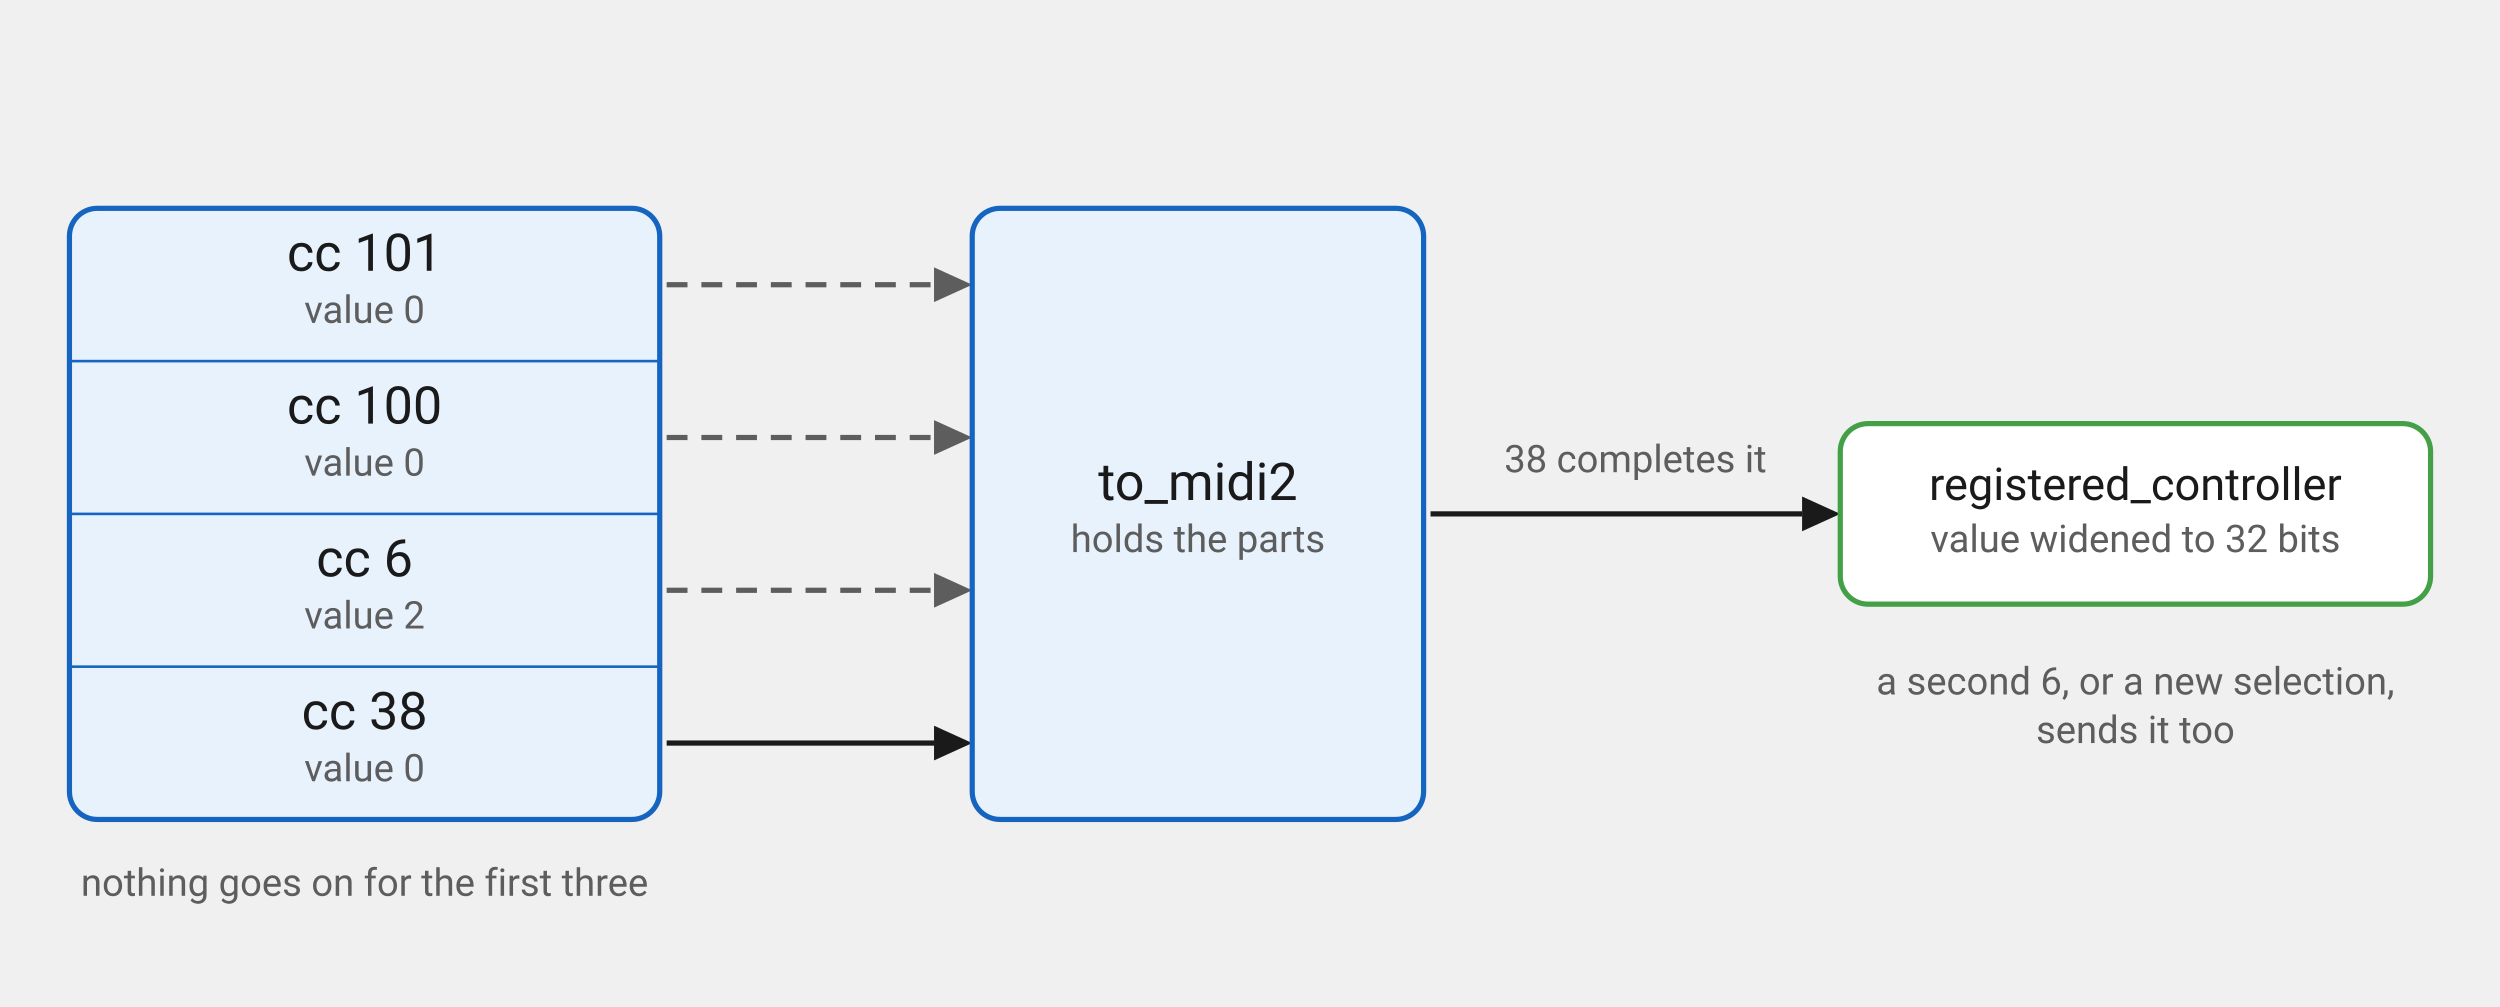
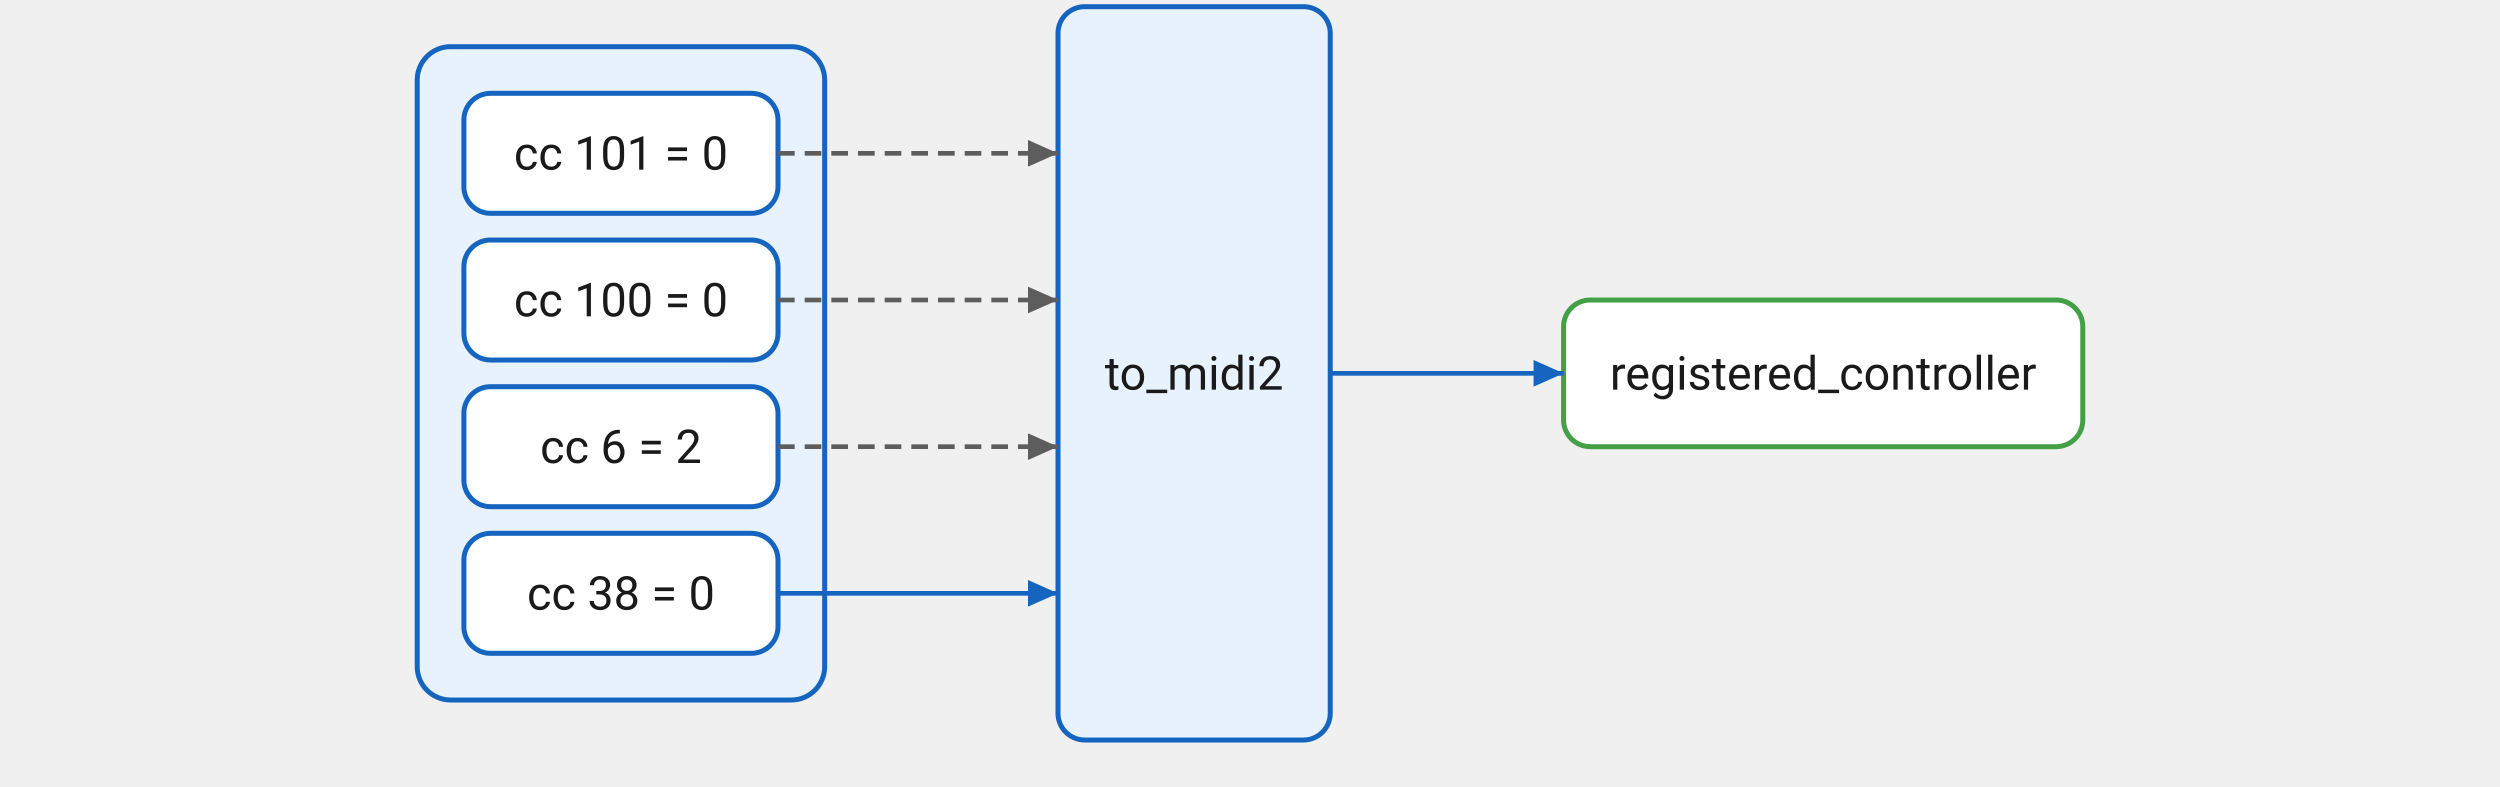
- <svg xmlns="http://www.w3.org/2000/svg" viewBox="0 0 720 290" font-family="-apple-system, BlinkMacSystemFont, &quot;Segoe UI&quot;, Roboto, Helvetica, Arial, sans-serif, &quot;Apple Color Emoji&quot;, &quot;Segoe UI Emoji&quot;, &quot;Segoe UI Symbol&quot;">
-   <rect x="20" y="60" width="170" height="176" rx="8" fill="#e8f2fd" stroke="#1565c0" stroke-width="1.5" />
-   <text x="105" y="78" font-size="15" fill="#1a1a1a" text-anchor="middle">cc 101</text>
-   <text x="105" y="93" font-size="11" fill="#5d5d5d" text-anchor="middle">value 0</text>
-   <line x1="192" y1="82" x2="269" y2="82" stroke="#5d5d5d" stroke-width="1.5" stroke-dasharray="6 4" />
-   <polygon points="280,82 269,77 269,87" fill="#5d5d5d" />
-   <line x1="20" y1="104" x2="190" y2="104" stroke="#1565c0" stroke-width="0.75" />
-   <text x="105" y="122" font-size="15" fill="#1a1a1a" text-anchor="middle">cc 100</text>
-   <text x="105" y="137" font-size="11" fill="#5d5d5d" text-anchor="middle">value 0</text>
-   <line x1="192" y1="126" x2="269" y2="126" stroke="#5d5d5d" stroke-width="1.5" stroke-dasharray="6 4" />
-   <polygon points="280,126 269,121 269,131" fill="#5d5d5d" />
-   <line x1="20" y1="148" x2="190" y2="148" stroke="#1565c0" stroke-width="0.75" />
-   <text x="105" y="166" font-size="15" fill="#1a1a1a" text-anchor="middle">cc 6</text>
-   <text x="105" y="181" font-size="11" fill="#5d5d5d" text-anchor="middle">value 2</text>
-   <line x1="192" y1="170" x2="269" y2="170" stroke="#5d5d5d" stroke-width="1.5" stroke-dasharray="6 4" />
-   <polygon points="280,170 269,165 269,175" fill="#5d5d5d" />
-   <line x1="20" y1="192" x2="190" y2="192" stroke="#1565c0" stroke-width="0.75" />
-   <text x="105" y="210" font-size="15" fill="#1a1a1a" text-anchor="middle">cc 38</text>
-   <text x="105" y="225" font-size="11" fill="#5d5d5d" text-anchor="middle">value 0</text>
-   <line x1="192" y1="214" x2="269" y2="214" stroke="#1a1a1a" stroke-width="1.5" />
-   <polygon points="280,214 269,209 269,219" fill="#1a1a1a" />
-   <rect x="280" y="60" width="130" height="176" rx="8" fill="#e8f2fd" stroke="#1565c0" stroke-width="1.5" />
-   <text x="345" y="144" font-size="15" fill="#1a1a1a" text-anchor="middle">to_midi2</text>
-   <text x="345" y="159" font-size="11" fill="#5d5d5d" text-anchor="middle">holds the parts</text>
-   <text x="105" y="258" font-size="11" fill="#5d5d5d" text-anchor="middle">nothing goes on for the first three</text>
-   <text x="471" y="136" font-size="11" fill="#5d5d5d" text-anchor="middle">38 completes it</text>
-   <line x1="412" y1="148" x2="519" y2="148" stroke="#1a1a1a" stroke-width="1.5" />
-   <polygon points="530,148 519,143 519,153" fill="#1a1a1a" />
-   <rect x="530" y="122" width="170" height="52" rx="8" fill="#ffffff" stroke="#43a047" stroke-width="1.5" />
-   <text x="615" y="144" font-size="13" fill="#1a1a1a" text-anchor="middle">registered_controller</text>
-   <text x="615" y="159" font-size="11" fill="#5d5d5d" text-anchor="middle">value widened to 32 bits</text>
-   <text x="615" y="200" font-size="11" fill="#5d5d5d" text-anchor="middle">a second 6, or a new selection,</text>
-   <text x="615" y="214" font-size="11" fill="#5d5d5d" text-anchor="middle">sends it too</text>
+ <svg xmlns="http://www.w3.org/2000/svg" width="750" height="236" viewBox="0 0 750 236" font-family="-apple-system, BlinkMacSystemFont, &quot;Segoe UI&quot;, Roboto, Helvetica, Arial, sans-serif, &quot;Apple Color Emoji&quot;, &quot;Segoe UI Emoji&quot;, &quot;Segoe UI Symbol&quot;" font-size="14">
+   <rect x="125.164" y="14" width="122.234" height="196" rx="10" fill="#e8f2fd" stroke="#1565c0" stroke-width="1.5" />
+   <rect x="139.164" y="28" width="94.234" height="36" rx="8" fill="#ffffff" stroke="#1565c0" stroke-width="1.5" />
+   <text x="186.281" y="50.9" text-anchor="middle" fill="#1a1a1a">cc 101 = 0</text>
+   <rect x="139.164" y="72" width="94.234" height="36" rx="8" fill="#ffffff" stroke="#1565c0" stroke-width="1.5" />
+   <text x="186.281" y="94.9" text-anchor="middle" fill="#1a1a1a">cc 100 = 0</text>
+   <rect x="139.164" y="116" width="94.234" height="36" rx="8" fill="#ffffff" stroke="#1565c0" stroke-width="1.5" />
+   <text x="186.281" y="138.9" text-anchor="middle" fill="#1a1a1a">cc 6 = 2</text>
+   <rect x="139.164" y="160" width="94.234" height="36" rx="8" fill="#ffffff" stroke="#1565c0" stroke-width="1.5" />
+   <text x="186.281" y="182.9" text-anchor="middle" fill="#1a1a1a">cc 38 = 0</text>
+   <rect x="317.398" y="2" width="81.672" height="220" rx="8" fill="#e8f2fd" stroke="#1565c0" stroke-width="1.5" />
+   <text x="358.234" y="116.9" text-anchor="middle" fill="#1a1a1a">to_midi2</text>
+   <rect x="469.07" y="90" width="155.766" height="44" rx="8" fill="#ffffff" stroke="#43a047" stroke-width="1.5" />
+   <text x="546.953" y="116.9" text-anchor="middle" fill="#1a1a1a">registered_controller</text>
+   <line x1="233.398" y1="46" x2="317.398" y2="46" stroke="#5d5d5d" stroke-width="1.4" stroke-dasharray="5,3" />
+   <line x1="233.398" y1="90" x2="317.398" y2="90" stroke="#5d5d5d" stroke-width="1.4" stroke-dasharray="5,3" />
+   <line x1="233.398" y1="134" x2="317.398" y2="134" stroke="#5d5d5d" stroke-width="1.4" stroke-dasharray="5,3" />
+   <line x1="233.398" y1="178" x2="317.398" y2="178" stroke="#1565c0" stroke-width="1.4" />
+   <line x1="399.07" y1="112" x2="469.07" y2="112" stroke="#1565c0" stroke-width="1.4" />
+   <polygon points="317.398,46 308.398,50 308.398,42" fill="#5d5d5d" />
+   <polygon points="317.398,90 308.398,94 308.398,86" fill="#5d5d5d" />
+   <polygon points="317.398,134 308.398,138 308.398,130" fill="#5d5d5d" />
+   <polygon points="317.398,178 308.398,182 308.398,174" fill="#1565c0" />
+   <polygon points="469.07,112 460.07,116 460.07,108" fill="#1565c0" />
</svg>
